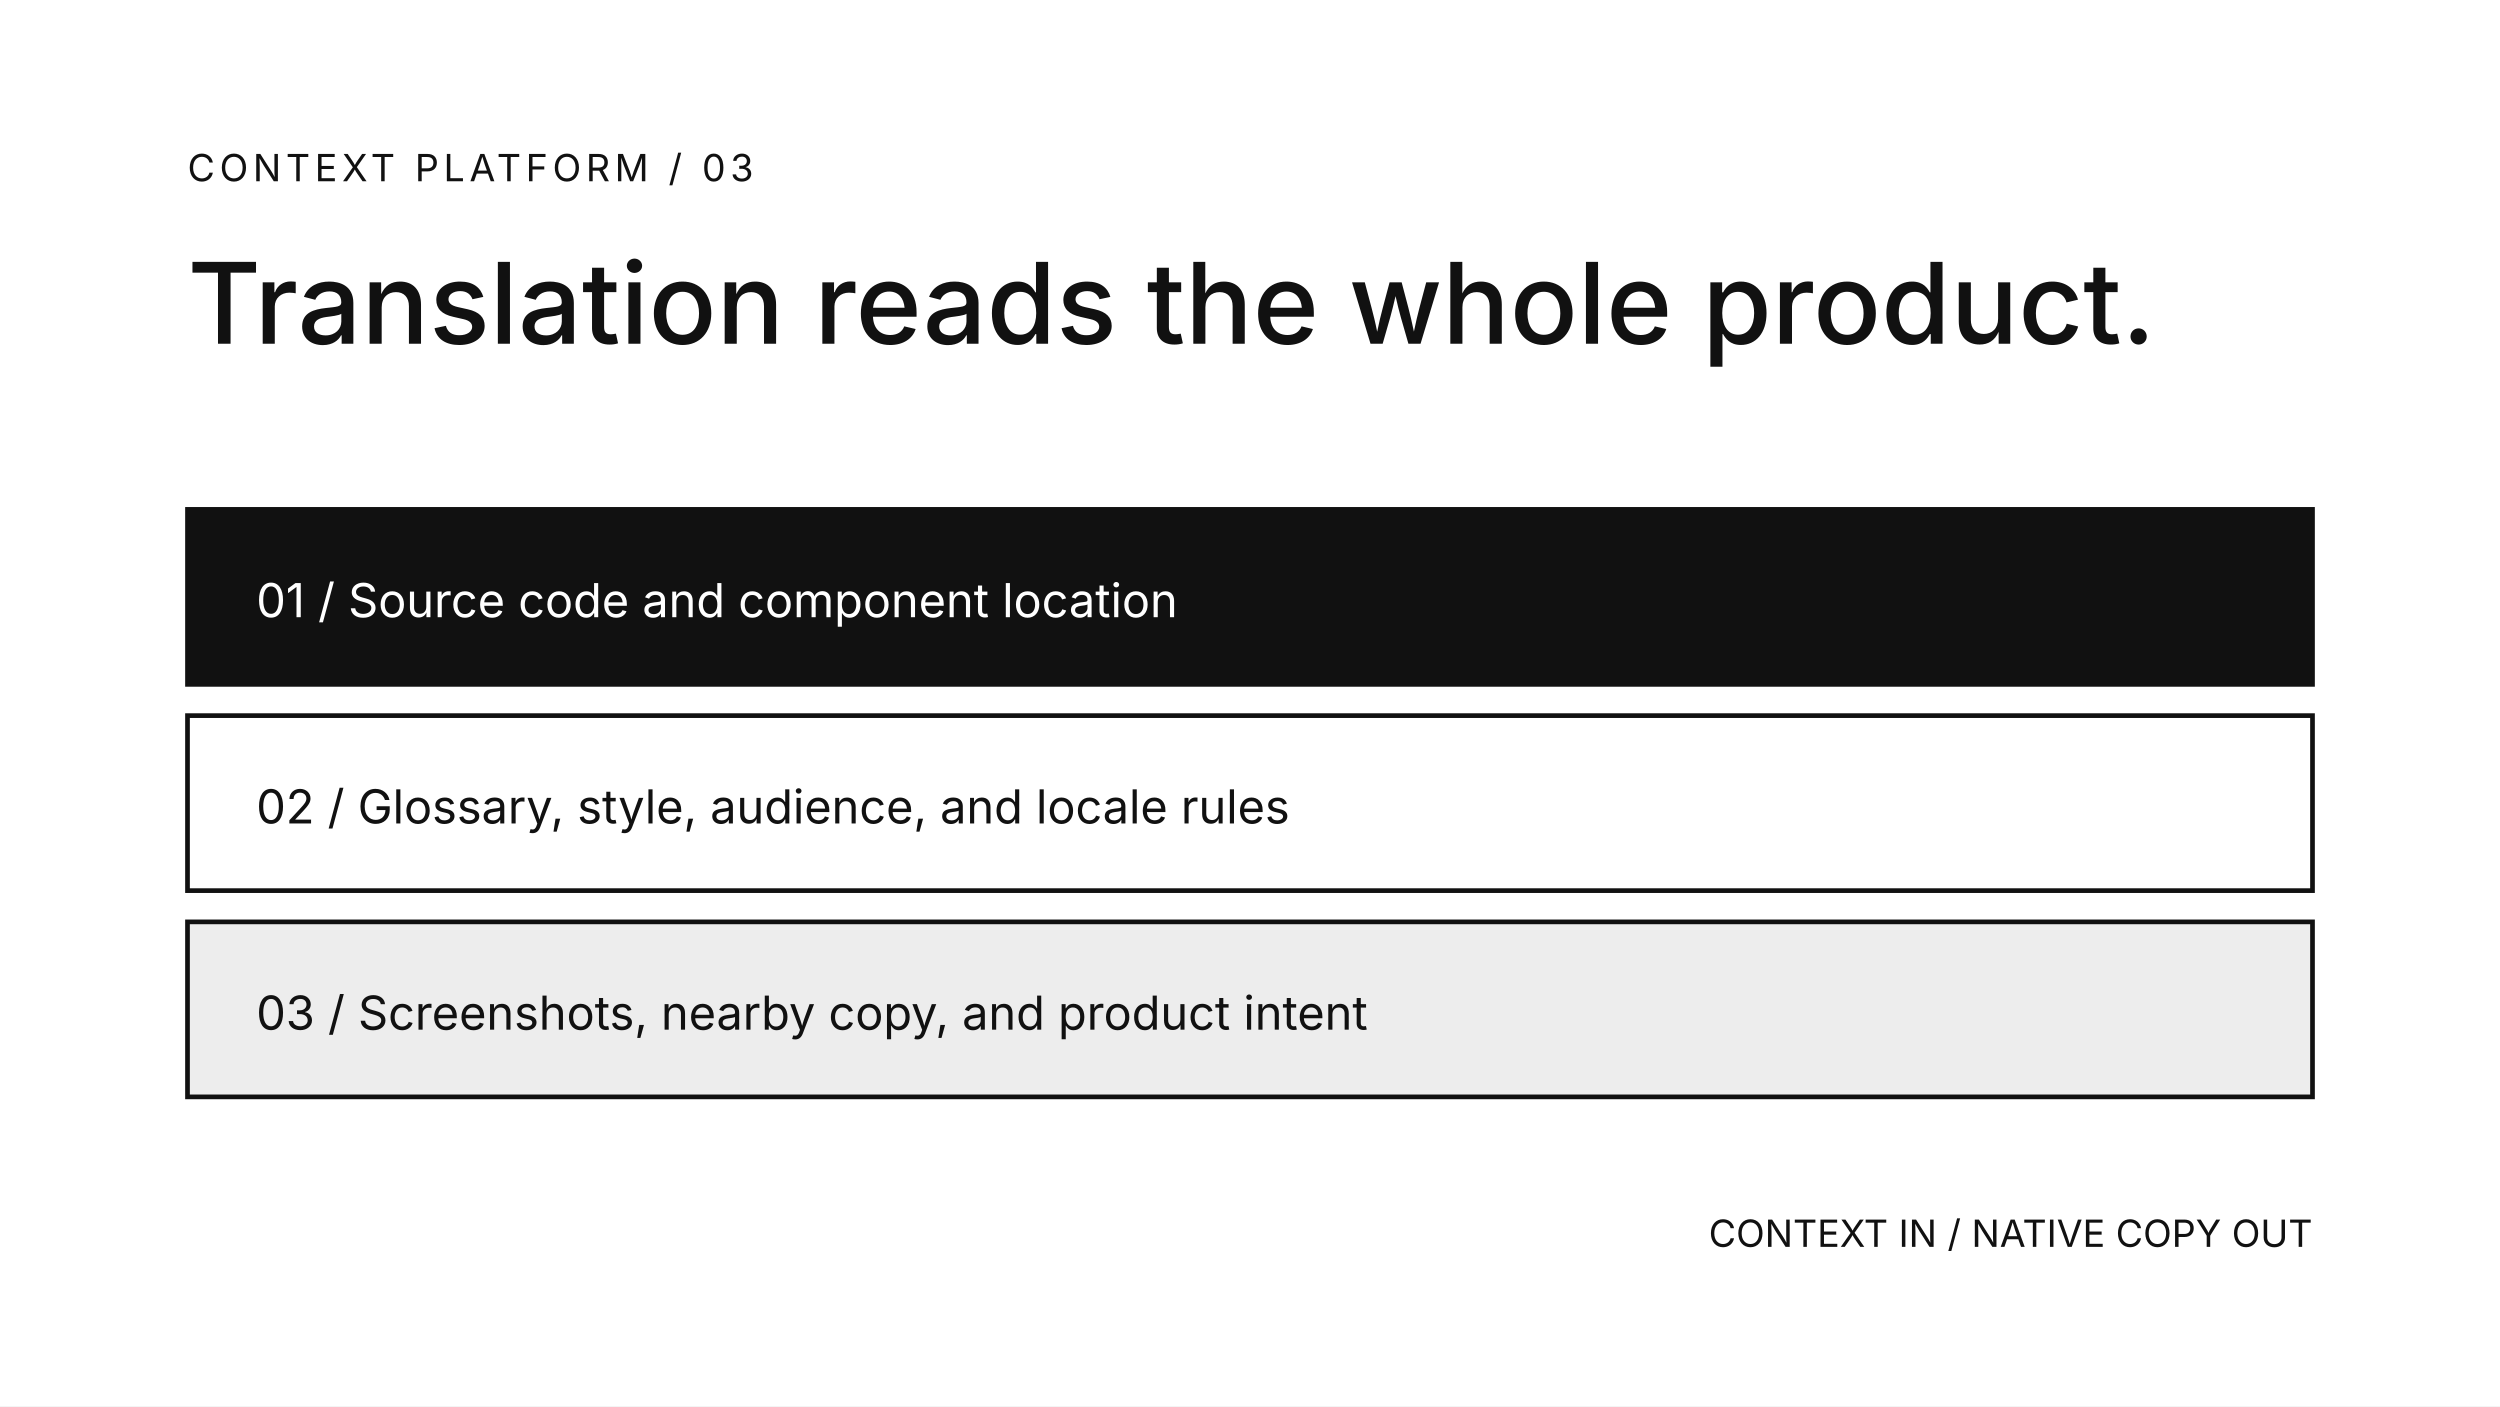
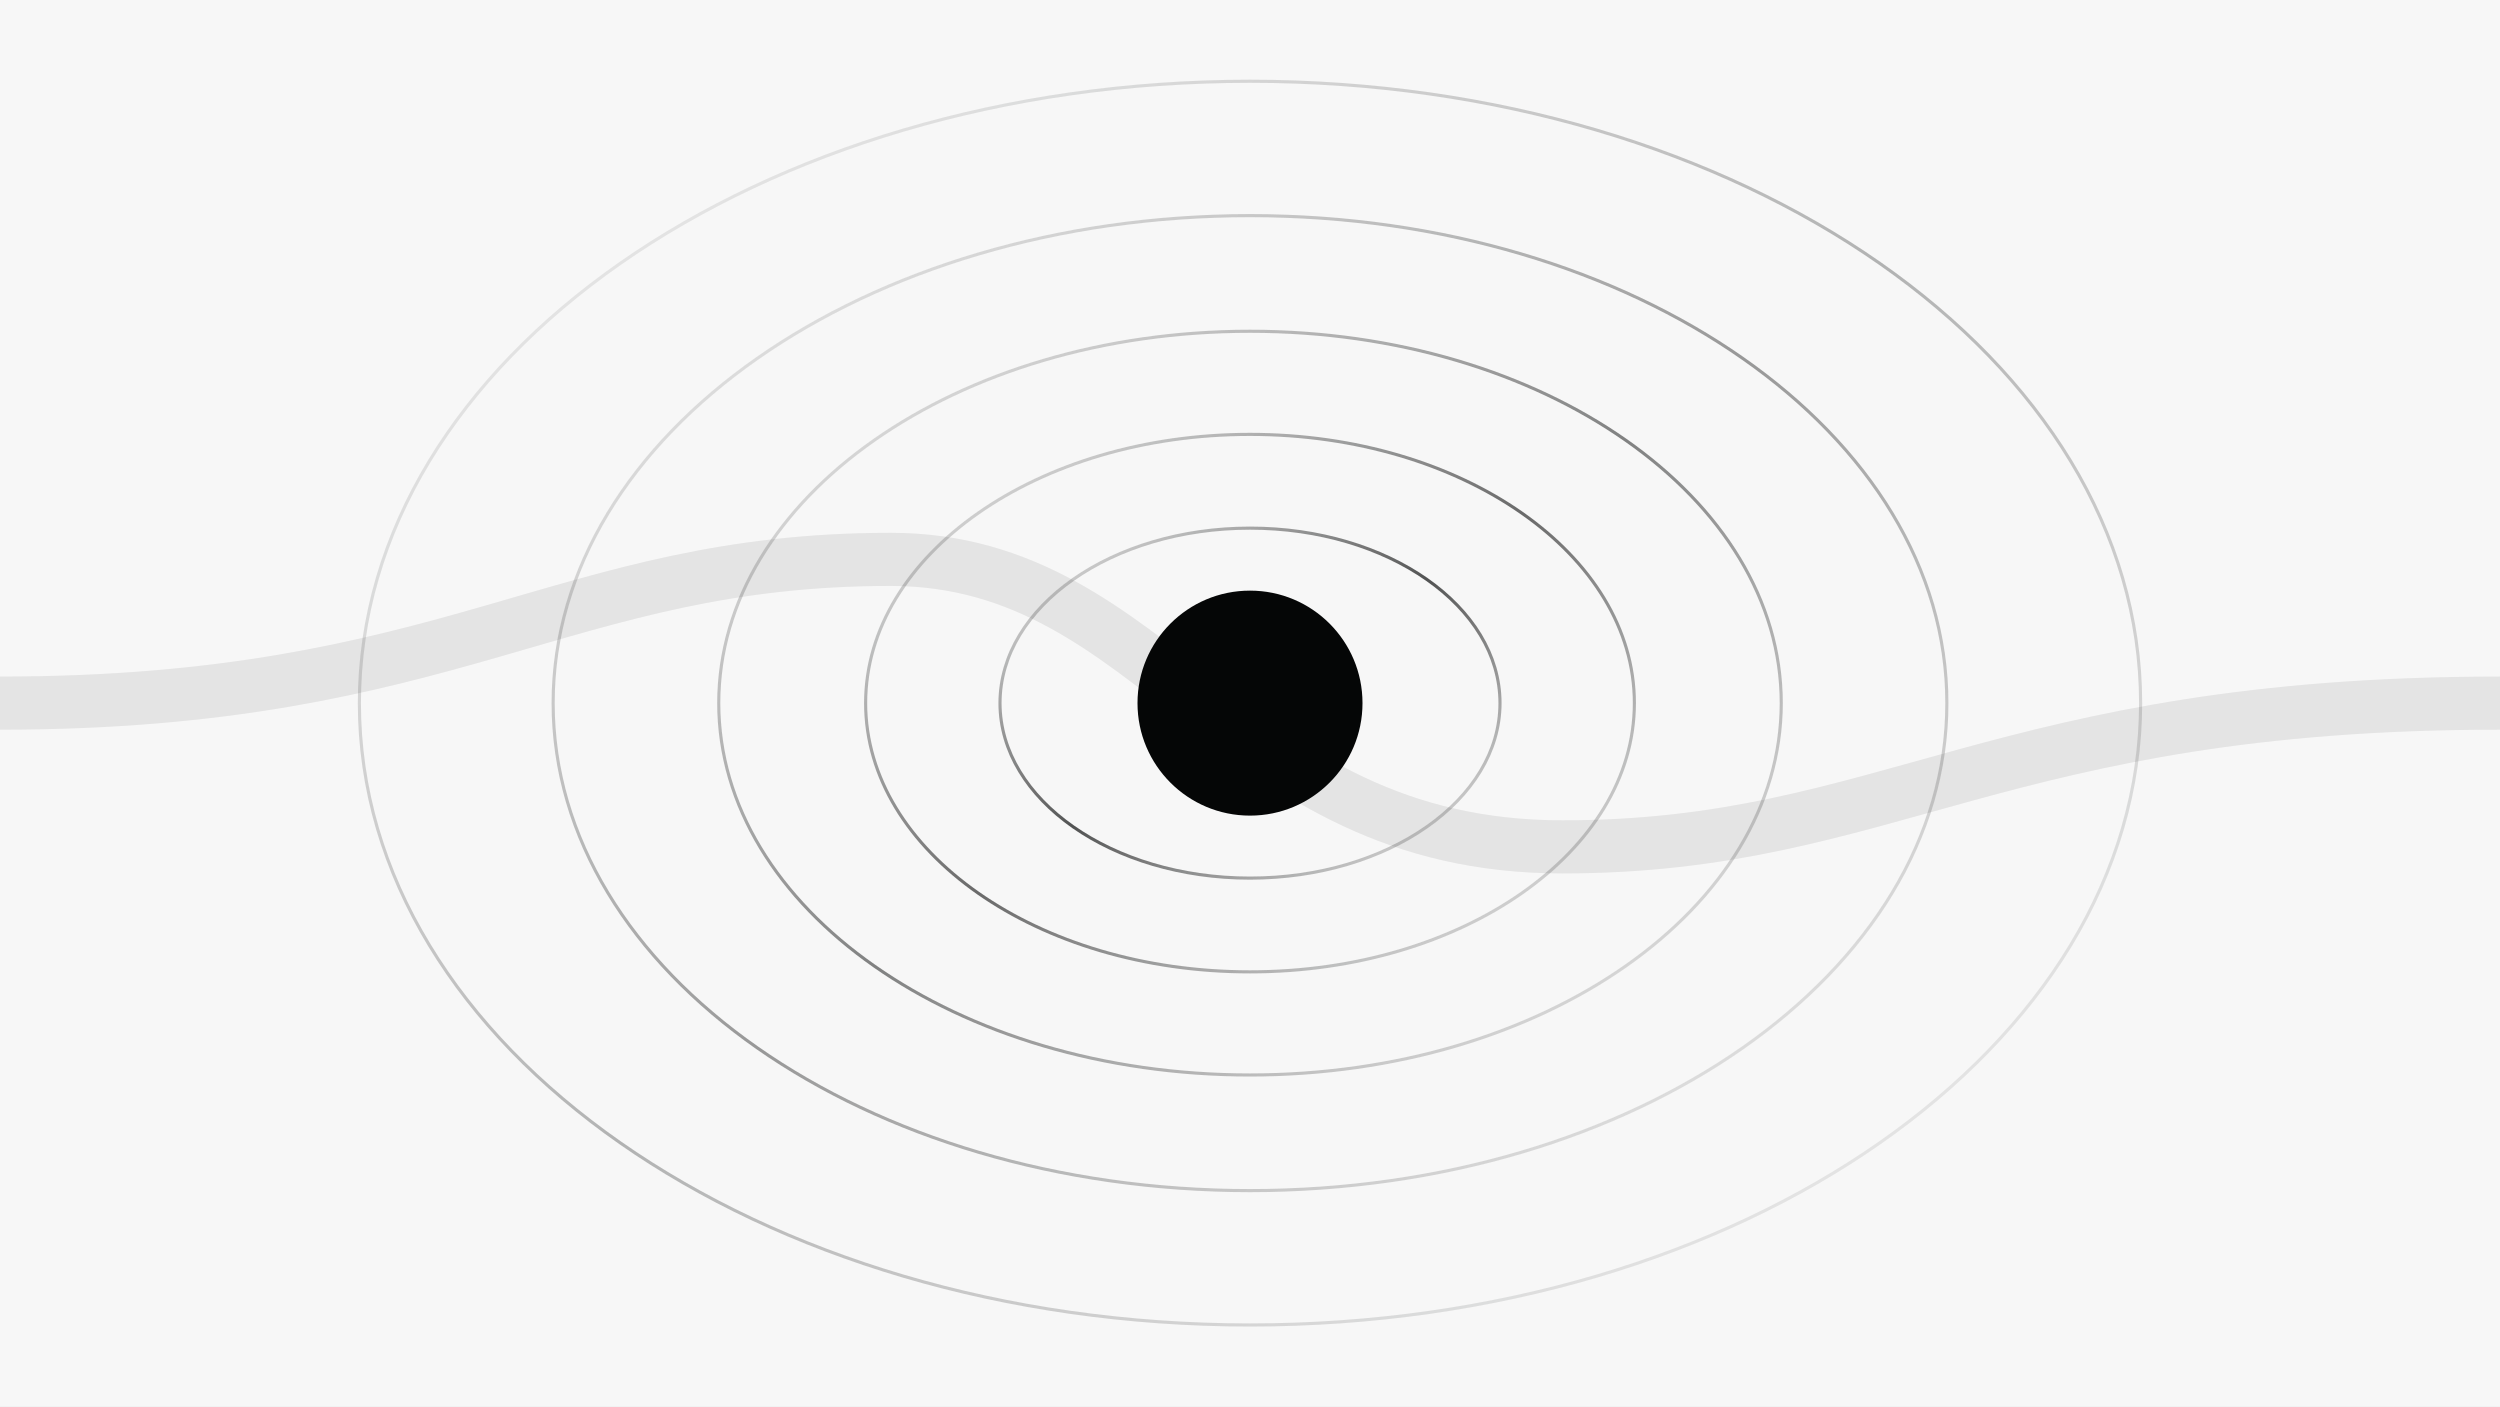
- <svg xmlns="http://www.w3.org/2000/svg" viewBox="0 0 1600 900">
-   <rect width="1600" height="900" fill="#fff" />
-   <g font-family="Inter,Arial,sans-serif" fill="#111">
-     <text x="120" y="116" font-size="24" letter-spacing="3">CONTEXT PLATFORM / 03</text>
-     <text x="120" y="220" font-size="72" font-weight="500">Translation reads the whole product.</text>
+ <svg xmlns="http://www.w3.org/2000/svg" width="1600" height="900" viewBox="0 0 1600 900" role="img" aria-labelledby="title description">
+   <defs>
+     <linearGradient id="stroke" x1="0" y1="0" x2="1" y2="1">
+       <stop stop-color="#050606" stop-opacity="0" />
+       <stop offset=".5" stop-color="#050606" stop-opacity=".68" />
+       <stop offset="1" stop-color="#050606" stop-opacity="0" />
+     </linearGradient>
+   </defs>
+   <rect width="1600" height="900" fill="#f7f7f7" />
+   <g fill="none" stroke="url(#stroke)" stroke-width="2">
+     <ellipse cx="800" cy="450" rx="160" ry="112" />
+     <ellipse cx="800" cy="450" rx="246" ry="172" opacity=".86" />
+     <ellipse cx="800" cy="450" rx="340" ry="238" opacity=".72" />
+     <ellipse cx="800" cy="450" rx="446" ry="312" opacity=".58" />
+     <ellipse cx="800" cy="450" rx="570" ry="398" opacity=".42" />
  </g>
-   <g stroke="#111" stroke-width="3">
-     <rect x="120" y="326" width="1360" height="112" fill="#111" />
-     <rect x="120" y="458" width="1360" height="112" fill="#fff" />
-     <rect x="120" y="590" width="1360" height="112" fill="#ededed" />
-   </g>
-   <g font-family="Inter,Arial,sans-serif" font-size="30">
-     <text x="164" y="395" fill="#fff">01 / Source code and component location</text>
-     <text x="164" y="527" fill="#111">02 / Glossary, style, audience, and locale rules</text>
-     <text x="164" y="659" fill="#111">03 / Screenshots, nearby copy, and product intent</text>
-   </g>
-   <text x="1480" y="798" text-anchor="end" font-family="Inter,Arial,sans-serif" font-size="24" fill="#111">CONTEXT IN / NATIVE COPY OUT</text>
+   <path d="M0 450c290 0 360-92 570-92 172 0 216 184 430 184 208 0 280-92 600-92" fill="none" stroke="#050606" stroke-width="34" opacity=".08" />
+   <circle cx="800" cy="450" r="72" fill="#050606" />
</svg>
